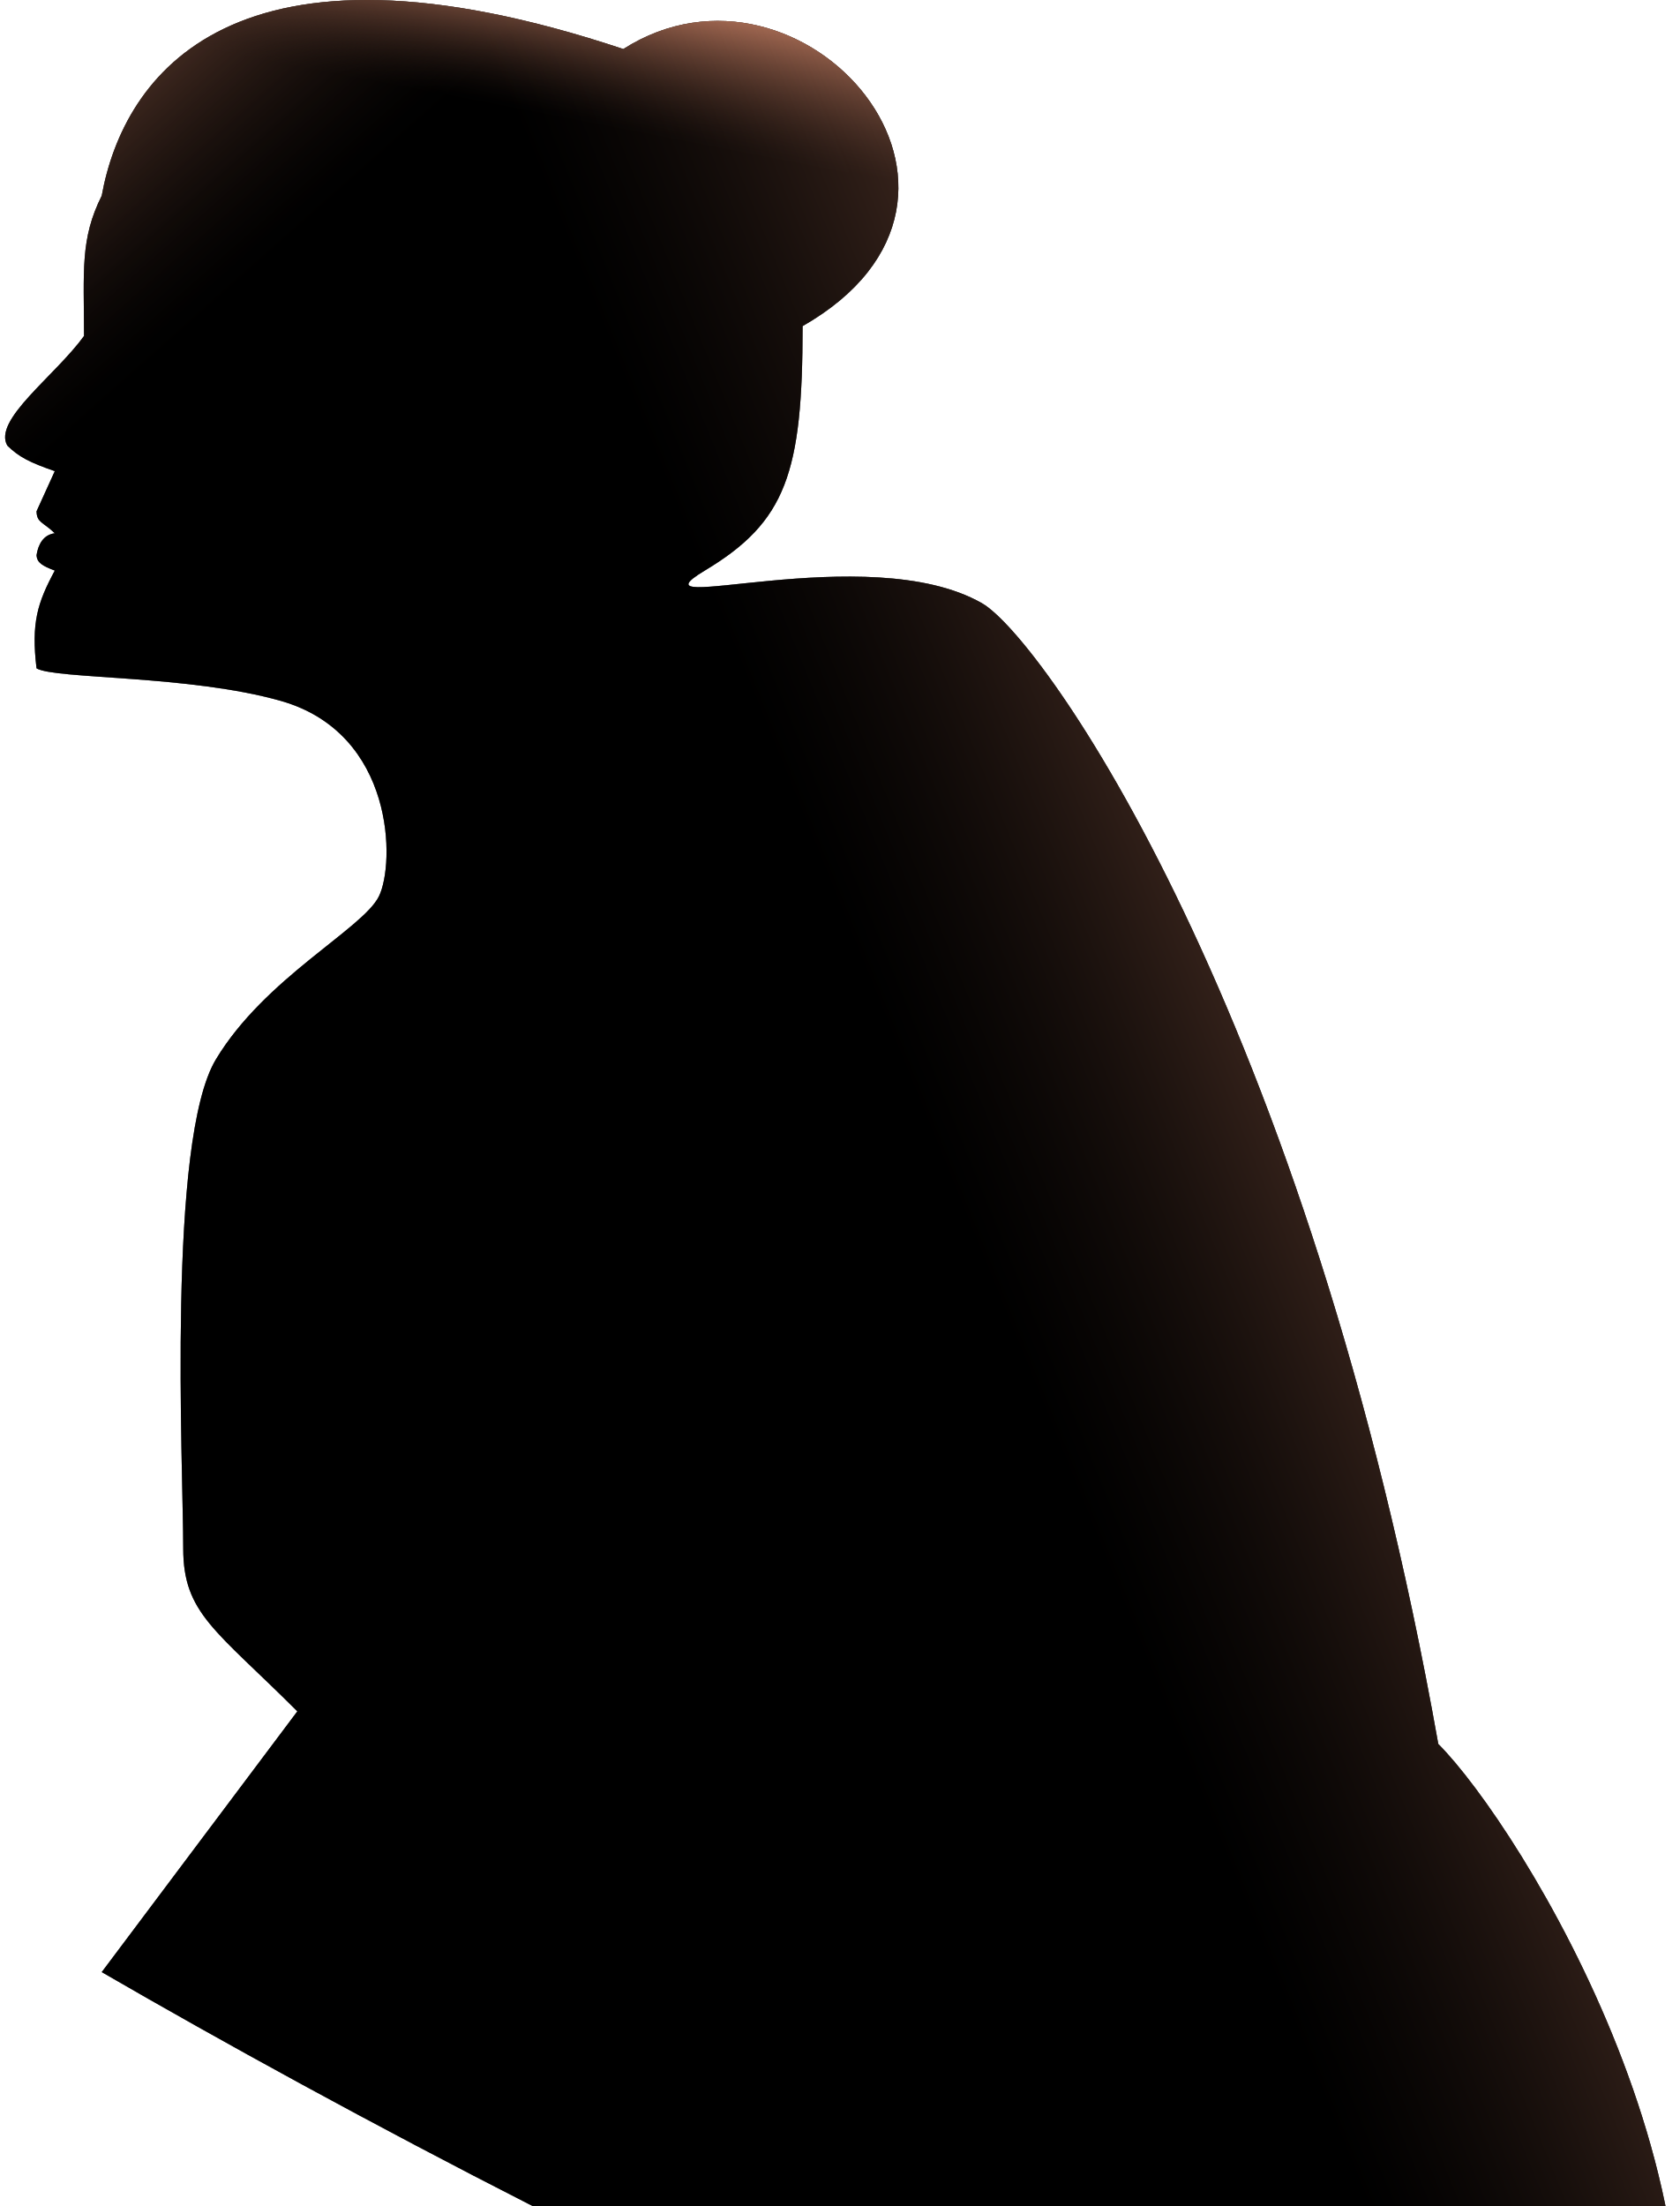
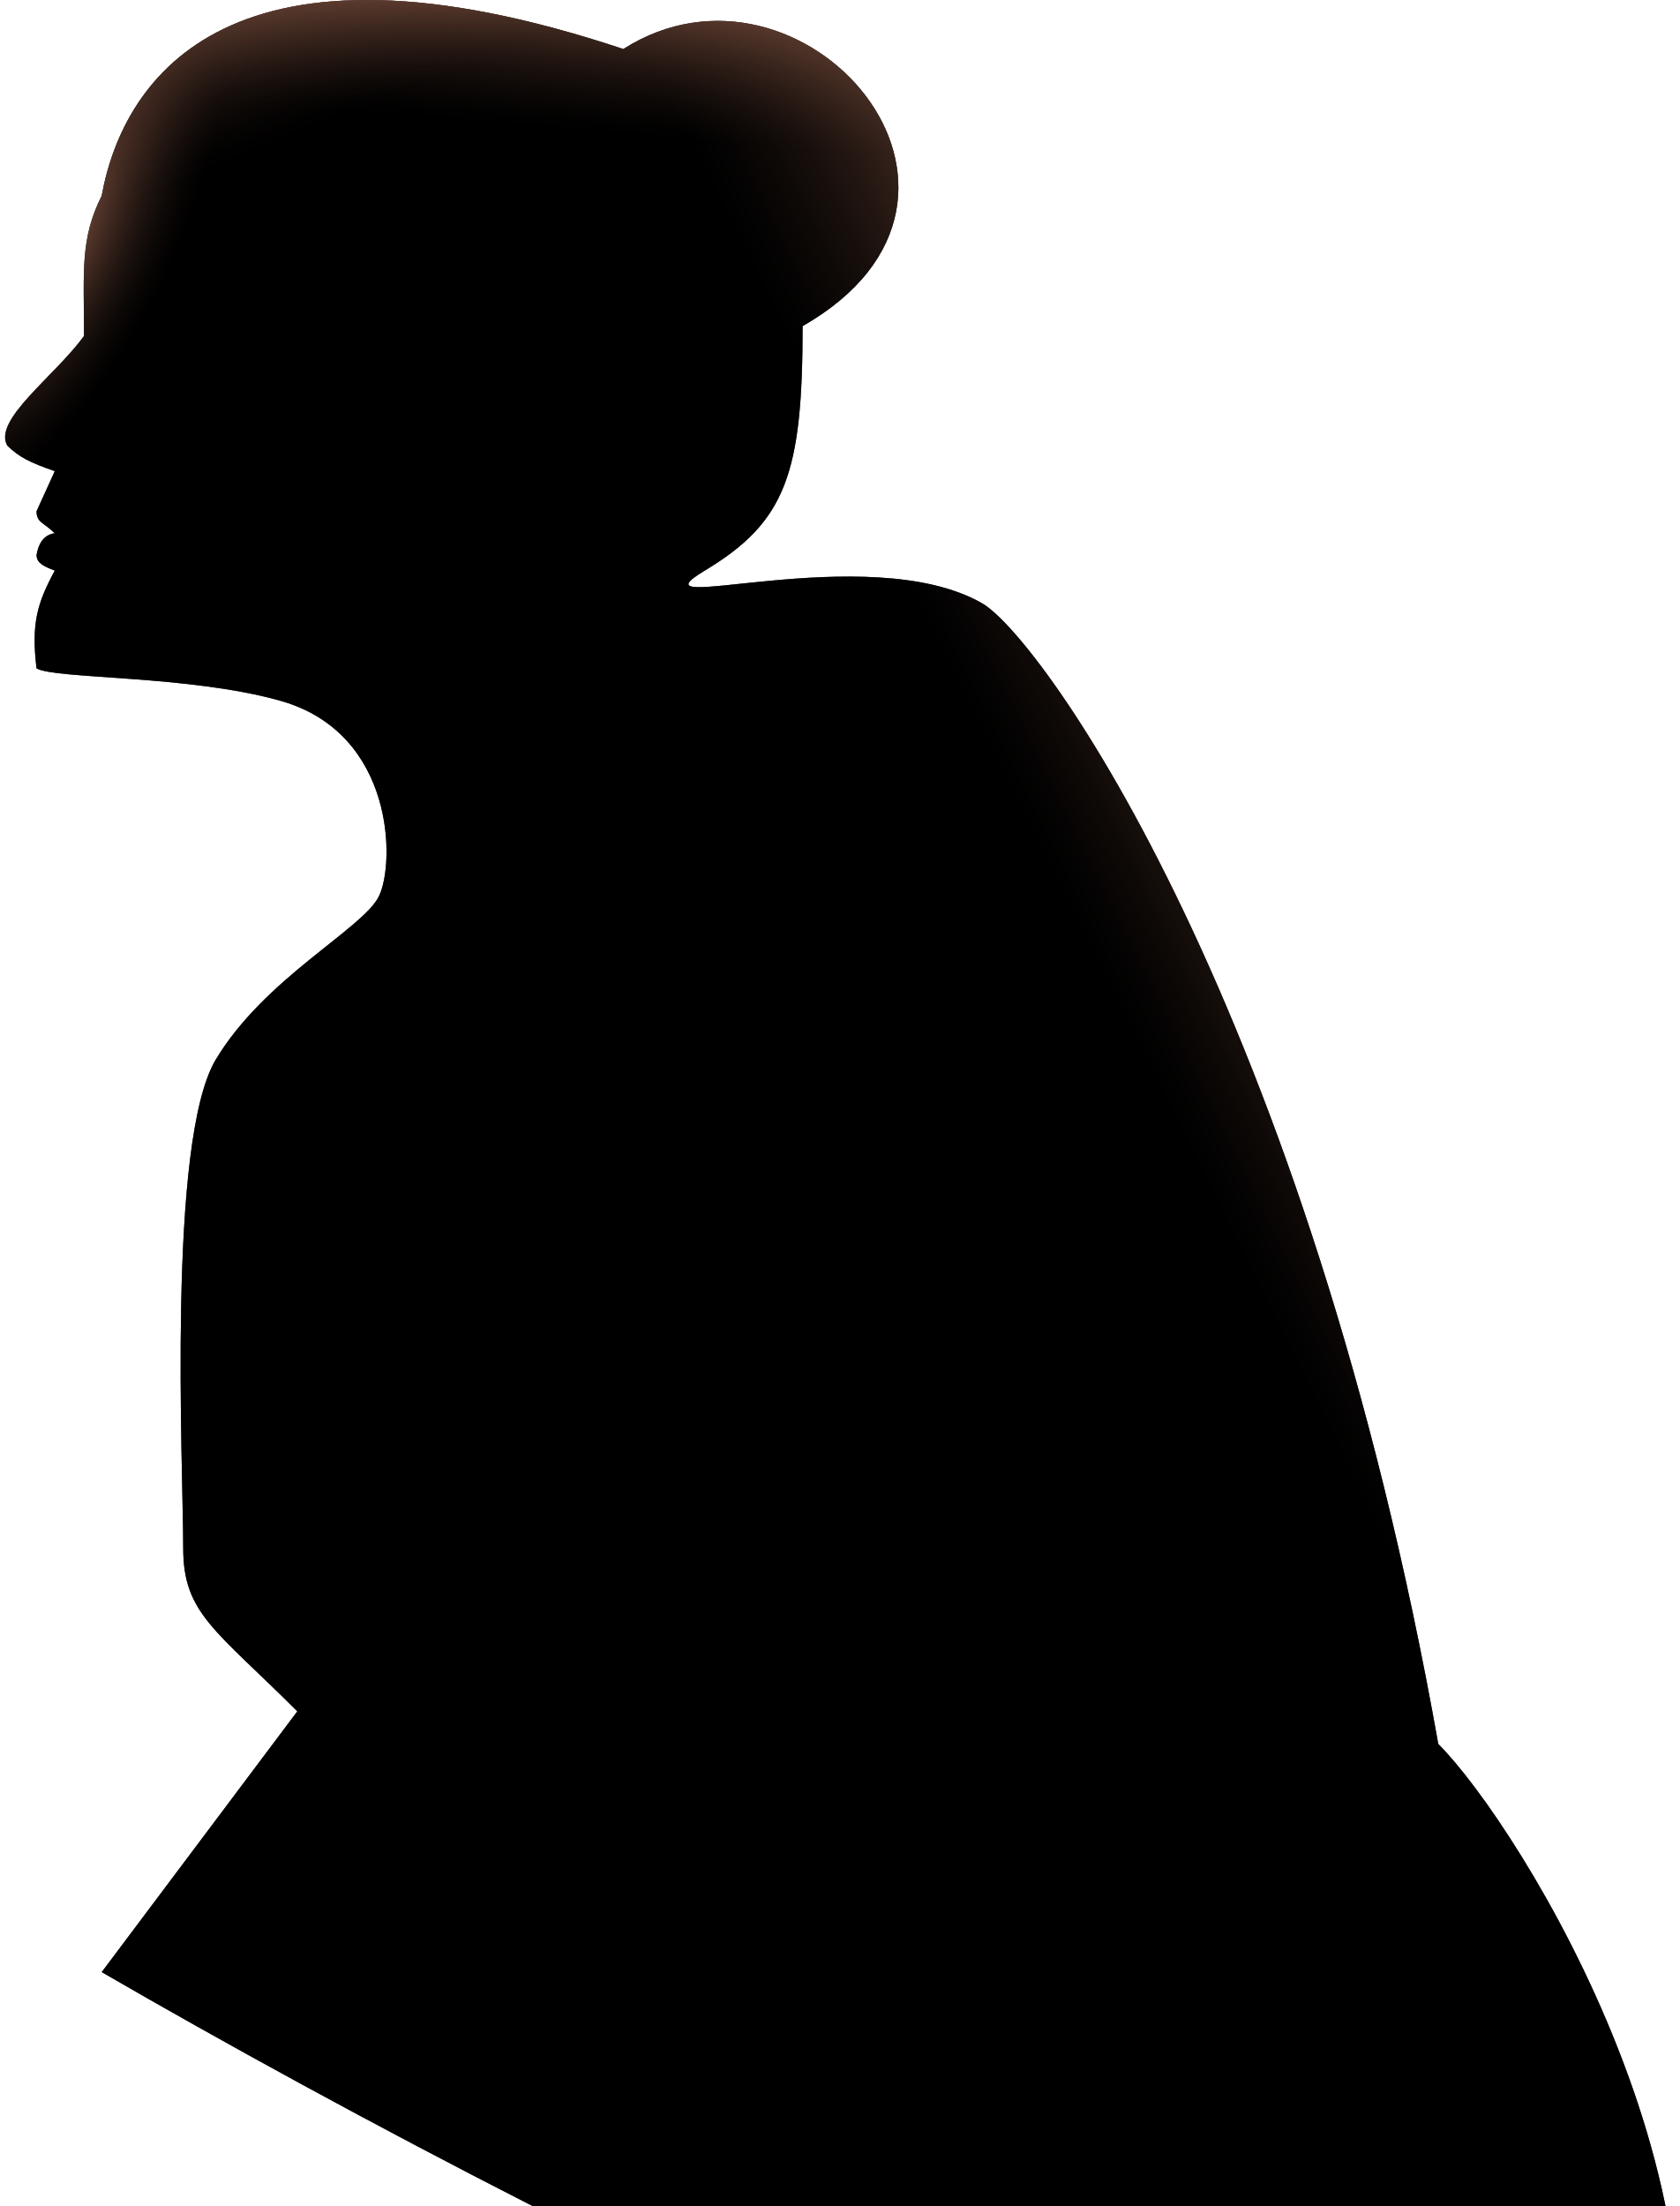
<svg xmlns="http://www.w3.org/2000/svg" width="230" height="302" viewBox="0 0 230 302" fill="none">
  <path d="M40.704 234.282L13.926 269.979C79.384 307.909 213.423 375.735 225.919 343.608C241.54 303.449 208.067 249.904 196.91 238.748C179.058 138.351 142.648 87.271 134.428 82.575C118.807 73.652 85.335 84.805 96.492 78.112C107.65 71.419 109.881 64.726 109.881 44.646C141.122 26.794 109.881 -8.899 85.335 6.714C31.778 -11.13 16.902 10.433 13.926 26.794C10.951 32.743 11.501 37.076 11.501 46C7.5 51.5 -1 57.5 1 61C2.592 62.567 4.071 63.311 7.5 64.5L5 70C5.043 71.573 5.881 71.443 7.5 73C5.969 73.205 5.246 74.455 5 76C5.064 77.047 5.808 77.471 7.5 78.112C5.123 82.53 4.258 85.275 5 91.495C7.5 93 25.977 92.392 38.473 95.961C54.093 100.423 54.093 118.267 51.862 122.729C49.63 127.191 36.241 133.889 29.547 145.045C22.852 156.2 25.084 200.821 25.084 211.976C25.084 220.901 29.547 223.132 40.704 234.282Z" fill="black" />
  <path d="M40.704 234.282L13.926 269.979C79.384 307.909 213.423 375.735 225.919 343.608C241.54 303.449 208.067 249.904 196.91 238.748C179.058 138.351 142.648 87.271 134.428 82.575C118.807 73.652 85.335 84.805 96.492 78.112C107.65 71.419 109.881 64.726 109.881 44.646C141.122 26.794 109.881 -8.899 85.335 6.714C31.778 -11.13 16.902 10.433 13.926 26.794C10.951 32.743 11.501 37.076 11.501 46C7.5 51.5 -1 57.5 1 61C2.592 62.567 4.071 63.311 7.5 64.5L5 70C5.043 71.573 5.881 71.443 7.5 73C5.969 73.205 5.246 74.455 5 76C5.064 77.047 5.808 77.471 7.5 78.112C5.123 82.53 4.258 85.275 5 91.495C7.5 93 25.977 92.392 38.473 95.961C54.093 100.423 54.093 118.267 51.862 122.729C49.63 127.191 36.241 133.889 29.547 145.045C22.852 156.2 25.084 200.821 25.084 211.976C25.084 220.901 29.547 223.132 40.704 234.282Z" fill="url(#paint0_linear)" />
  <path d="M40.704 234.282L13.926 269.979C79.384 307.909 213.423 375.735 225.919 343.608C241.54 303.449 208.067 249.904 196.91 238.748C179.058 138.351 142.648 87.271 134.428 82.575C118.807 73.652 85.335 84.805 96.492 78.112C107.65 71.419 109.881 64.726 109.881 44.646C141.122 26.794 109.881 -8.899 85.335 6.714C31.778 -11.13 16.902 10.433 13.926 26.794C10.951 32.743 11.501 37.076 11.501 46C7.5 51.5 -1 57.5 1 61C2.592 62.567 4.071 63.311 7.5 64.5L5 70C5.043 71.573 5.881 71.443 7.5 73C5.969 73.205 5.246 74.455 5 76C5.064 77.047 5.808 77.471 7.5 78.112C5.123 82.53 4.258 85.275 5 91.495C7.5 93 25.977 92.392 38.473 95.961C54.093 100.423 54.093 118.267 51.862 122.729C49.63 127.191 36.241 133.889 29.547 145.045C22.852 156.2 25.084 200.821 25.084 211.976C25.084 220.901 29.547 223.132 40.704 234.282Z" fill="url(#paint1_linear)" />
  <path d="M40.704 234.282L13.926 269.979C79.384 307.909 213.423 375.735 225.919 343.608C241.54 303.449 208.067 249.904 196.91 238.748C179.058 138.351 142.648 87.271 134.428 82.575C118.807 73.652 85.335 84.805 96.492 78.112C107.65 71.419 109.881 64.726 109.881 44.646C141.122 26.794 109.881 -8.899 85.335 6.714C31.778 -11.13 16.902 10.433 13.926 26.794C10.951 32.743 11.501 37.076 11.501 46C7.5 51.5 -1 57.5 1 61C2.592 62.567 4.071 63.311 7.5 64.5L5 70C5.043 71.573 5.881 71.443 7.5 73C5.969 73.205 5.246 74.455 5 76C5.064 77.047 5.808 77.471 7.5 78.112C5.123 82.53 4.258 85.275 5 91.495C7.5 93 25.977 92.392 38.473 95.961C54.093 100.423 54.093 118.267 51.862 122.729C49.63 127.191 36.241 133.889 29.547 145.045C22.852 156.2 25.084 200.821 25.084 211.976C25.084 220.901 29.547 223.132 40.704 234.282Z" fill="url(#paint2_linear)" />
+   <path d="M40.704 234.282L13.926 269.979C79.384 307.909 213.423 375.735 225.919 343.608C241.54 303.449 208.067 249.904 196.91 238.748C179.058 138.351 142.648 87.271 134.428 82.575C118.807 73.652 85.335 84.805 96.492 78.112C107.65 71.419 109.881 64.726 109.881 44.646C141.122 26.794 109.881 -8.899 85.335 6.714C31.778 -11.13 16.902 10.433 13.926 26.794C10.951 32.743 11.501 37.076 11.501 46C7.5 51.5 -1 57.5 1 61C2.592 62.567 4.071 63.311 7.5 64.5L5 70C5.043 71.573 5.881 71.443 7.5 73C5.969 73.205 5.246 74.455 5 76C5.064 77.047 5.808 77.471 7.5 78.112C5.123 82.53 4.258 85.275 5 91.495C7.5 93 25.977 92.392 38.473 95.961C54.093 100.423 54.093 118.267 51.862 122.729C49.63 127.191 36.241 133.889 29.547 145.045C22.852 156.2 25.084 200.821 25.084 211.976C25.084 220.901 29.547 223.132 40.704 234.282Z" fill="url(#paint3_radial)" fill-opacity="0.6" />
  <defs>
-     <linearGradient id="paint0_linear" x1="11" y1="-5.5" x2="42.5" y2="30" gradientUnits="userSpaceOnUse">
+     <linearGradient id="paint0_linear" x1="22" y1="1.19086e-07" x2="31" y2="22" gradientUnits="userSpaceOnUse">
      <stop stop-color="#FCA27F" />
      <stop offset="1" stop-opacity="0.25" />
    </linearGradient>
-     <linearGradient id="paint1_linear" x1="102.5" y1="2.5" x2="99" y2="20.5" gradientUnits="userSpaceOnUse">
+     <linearGradient id="paint1_linear" x1="90.5" y1="-5.5" x2="88.5" y2="18.5" gradientUnits="userSpaceOnUse">
      <stop stop-color="#FCA27F" />
      <stop offset="1" stop-opacity="0.25" />
    </linearGradient>
-     <linearGradient id="paint2_linear" x1="208" y1="38" x2="97.5" y2="83" gradientUnits="userSpaceOnUse">
+     <linearGradient id="paint2_linear" x1="179" y1="61" x2="127.5" y2="86.5" gradientUnits="userSpaceOnUse">
      <stop stop-color="#FCA27F" />
      <stop offset="1" stop-opacity="0.25" />
    </linearGradient>
+     <radialGradient id="paint3_radial" cx="0" cy="0" r="1" gradientUnits="userSpaceOnUse" gradientTransform="translate(6.5 33.5) rotate(-62.5009) scale(41.1491 16.5505)">
+       <stop stop-color="#FCA27F" />
+       <stop offset="1" stop-opacity="0.25" />
+     </radialGradient>
  </defs>
</svg>
